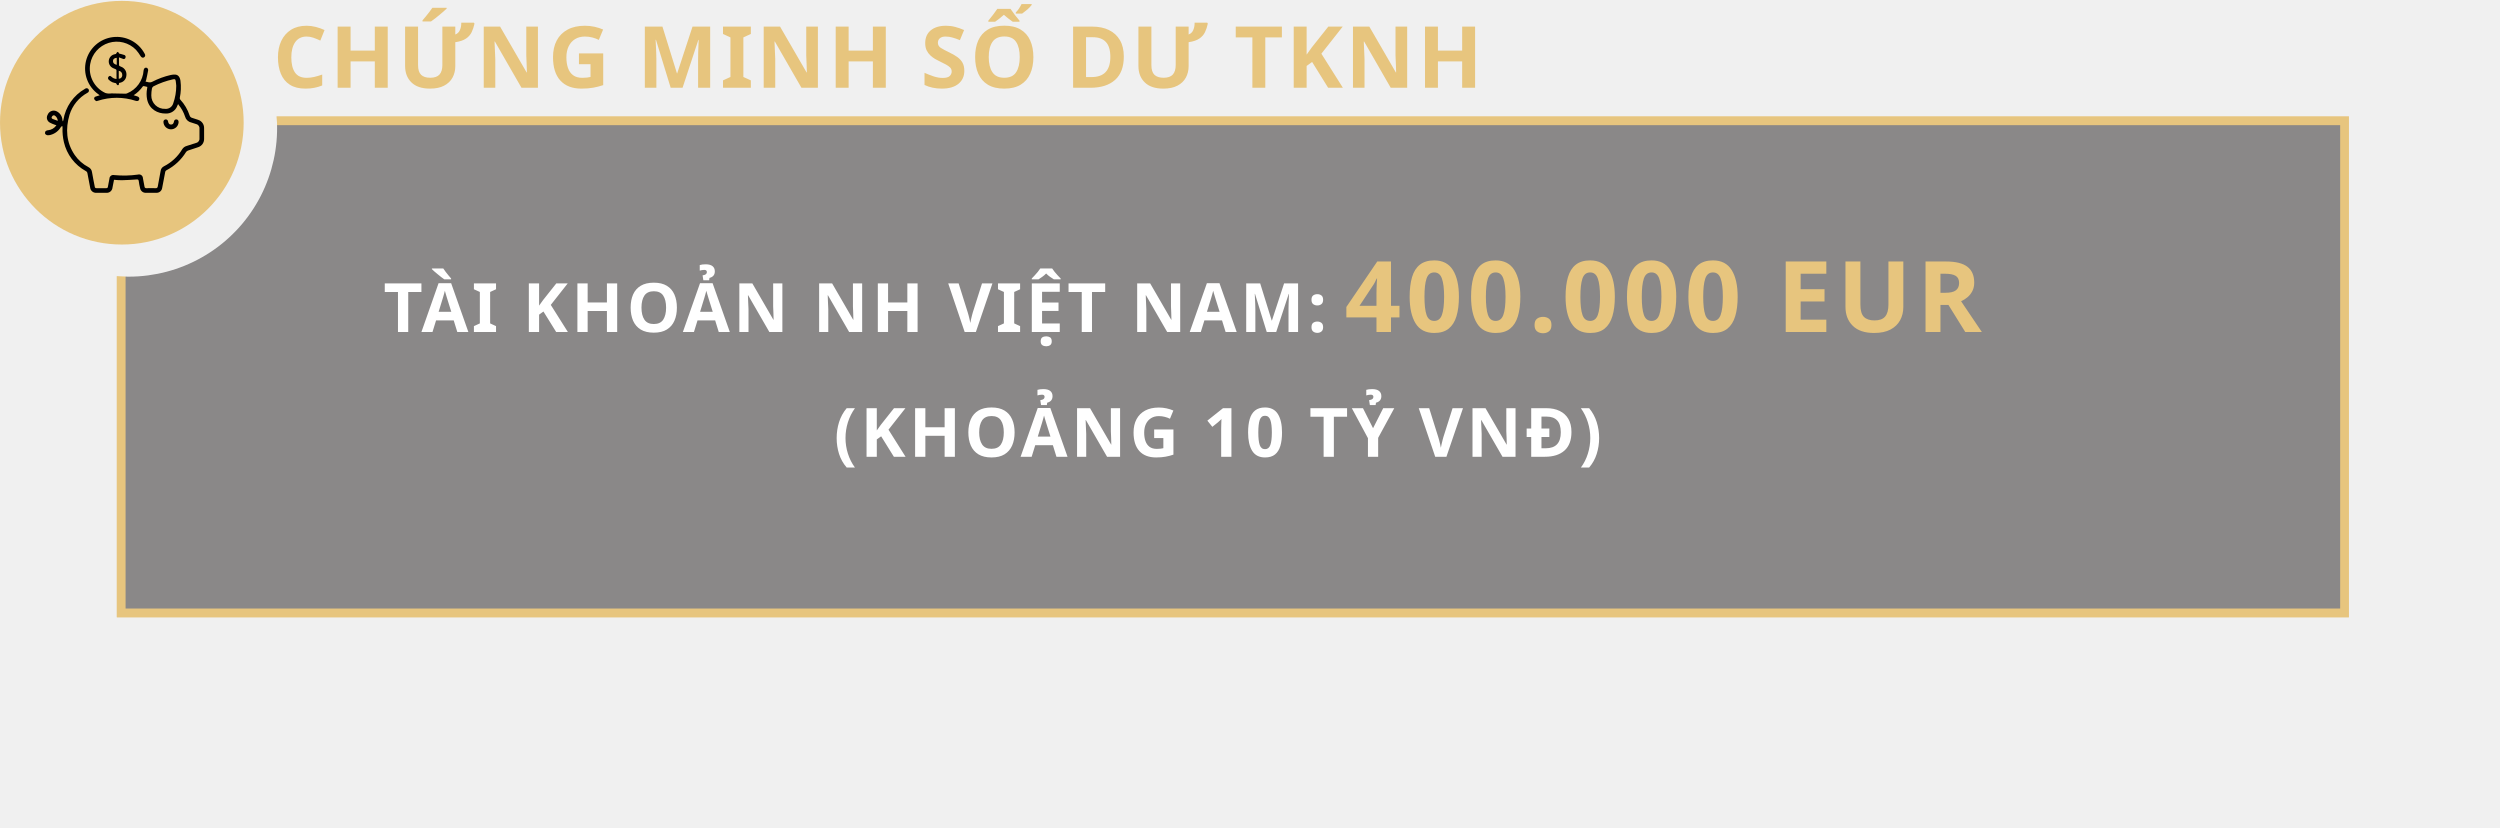
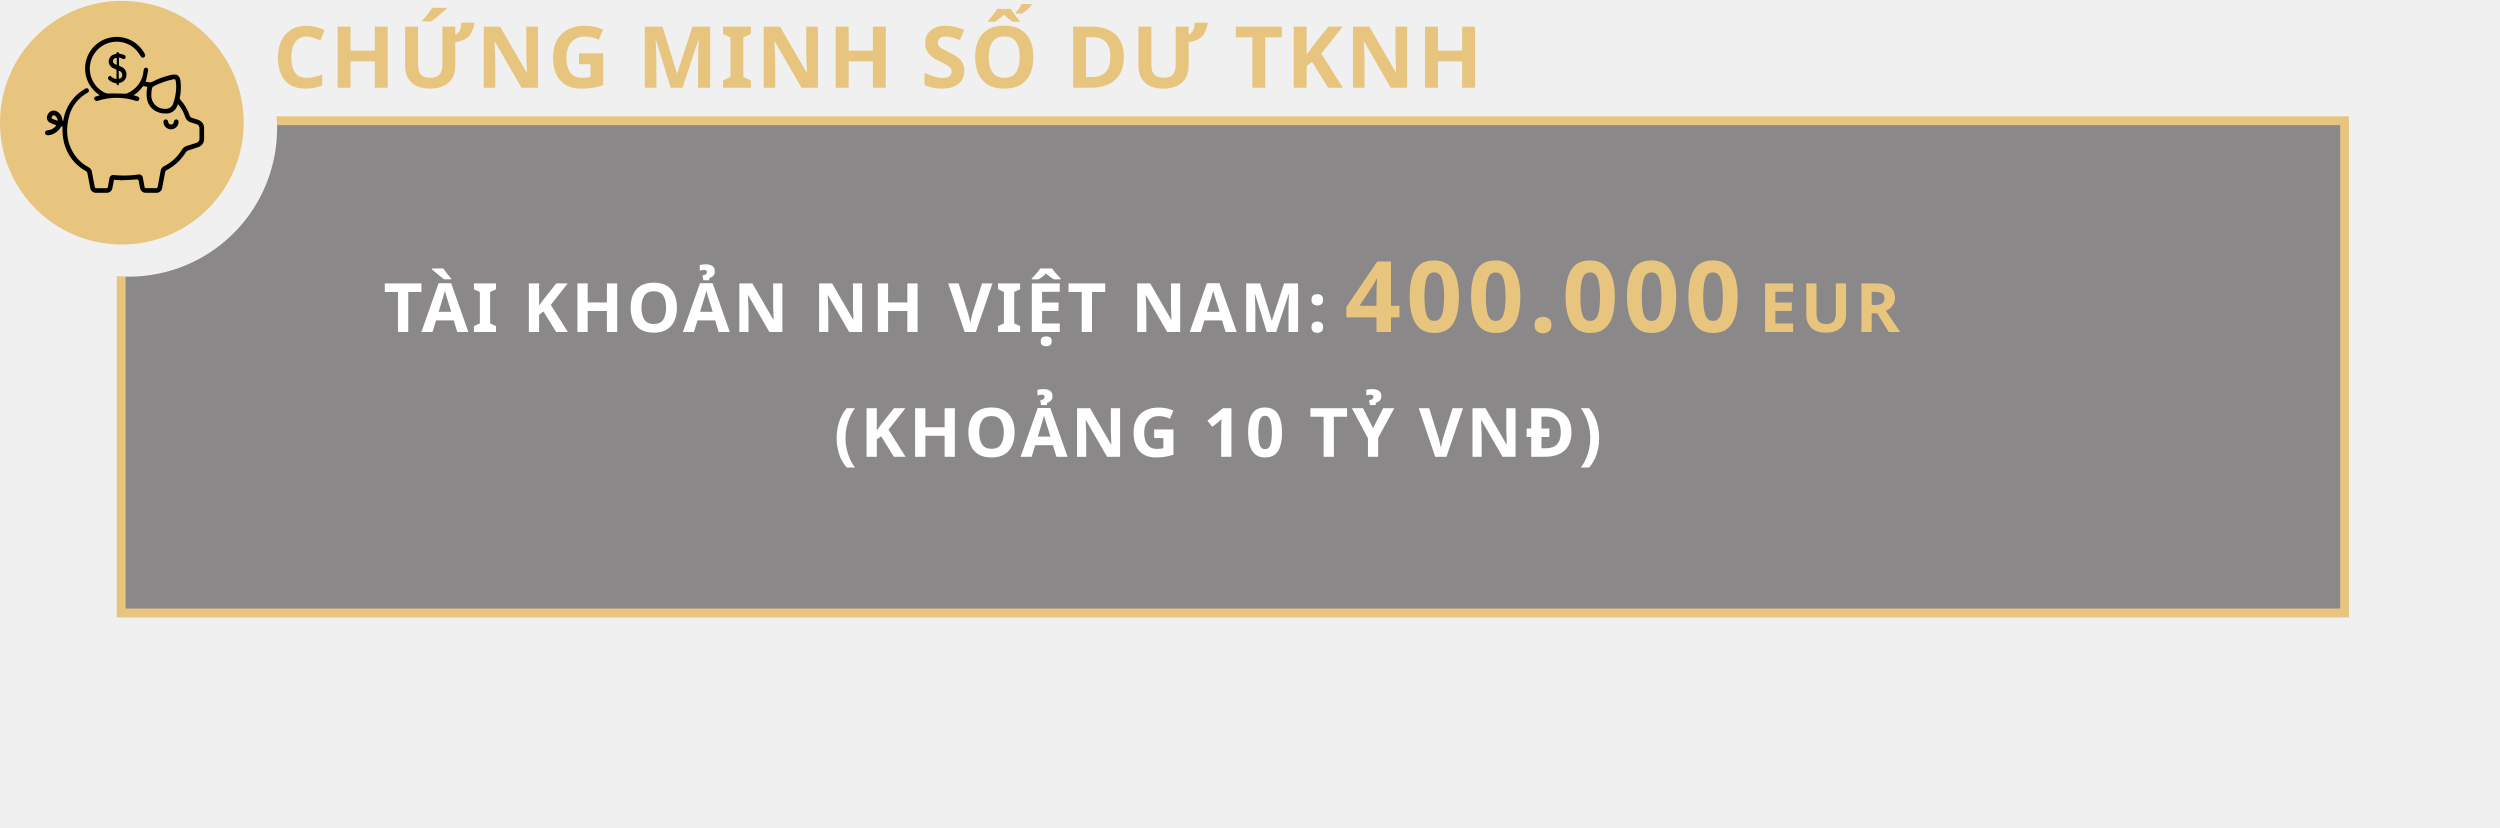
<svg xmlns="http://www.w3.org/2000/svg" width="1139.412" height="377.309" viewBox="0 0 1139.412 377.309">
+   <style>
+         @font-face {
+         font-family: 'Mulish-SemiBold';
+         src: url("/fonts/Mulish-SemiBold.ttf");
+         }
+ 
+         text {
+         font-family: 'Mulish-SemiBold', sans-serif;
+         }
+     </style>
  <defs>
    <clipPath id="clip-path">
      <path id="Path_37" data-name="Path 37" d="M1514.025,1211.227a67.651,67.651,0,0,1-77.591,86.373v252.465H2473.4V1211.227Z" fill="none" />
    </clipPath>
  </defs>
  <g id="Group_52" data-name="Group 52" transform="translate(-1390.745 -1172.756)">
    <g id="Group_46" data-name="Group 46">
      <path id="Path_33" data-name="Path 33" d="M1501.8,1228.681a55.526,55.526,0,1,1-55.525-55.526,55.523,55.523,0,0,1,55.525,55.526" fill="#e7c57e" />
      <g id="Group_45" data-name="Group 45">
        <path id="Path_34" data-name="Path 34" d="M1481.017,1227.356c-.909-.318-1.828-.613-2.751-.891a1.554,1.554,0,0,1-1.1-1.085,19.7,19.7,0,0,0-4.278-7.248,1.052,1.052,0,0,1-.2-.792,23.26,23.26,0,0,0,.305-7.8c-.282-1.782-1.12-2.746-2.489-2.8a8.1,8.1,0,0,0-1.96.195,35.025,35.025,0,0,0-8.393,3.083c-1.133.563-2.011.147-3.06-.069a5.256,5.256,0,0,0,.262-.713c.33-1.511.687-3.018.931-4.543a1.312,1.312,0,0,0-.558-1.011,1.082,1.082,0,0,0-1.025.071,1.759,1.759,0,0,0-.507,1.084,12.127,12.127,0,0,1-7.586,10.489,2.154,2.154,0,0,1-.887.127c-2.069-.034-4.14-.089-6.209-.13a5.95,5.95,0,0,1-2.754-.189,12.224,12.224,0,0,1-6.911-13.172,12.261,12.261,0,0,1,20.875-6.508,20.441,20.441,0,0,1,2.156,2.956c.418.606.947.81,1.492.5a1.084,1.084,0,0,0,.376-1.536c-.039-.085-.089-.165-.134-.248a14.411,14.411,0,1,0-21.005,18.614c.176.125.344.261.583.443-.691.218-1.279.38-1.848.586a.9.9,0,0,0-.655,1.163,2.049,2.049,0,0,0,.874.87c.165.1.5-.03.743-.107a28.013,28.013,0,0,1,17.306.011c.827.261,1.4.015,1.6-.654.189-.632-.138-1.118-.949-1.389-.49-.164-.986-.314-1.593-.506a15.072,15.072,0,0,0,4.116-3.95.578.578,0,0,1,.442-.227c.549.093,1.09.243,1.621.369a1.592,1.592,0,0,1,.027.273c-.021.162-.053.323-.08.486a12.984,12.984,0,0,0,.006,4.989c.993,4.524,4.863,6.495,8.577,6.4a5.29,5.29,0,0,0,5.19-3.554c.083-.21.189-.41.352-.762.119.191.17.3.242.386a16.309,16.309,0,0,1,2.945,5.358,3.679,3.679,0,0,0,2.7,2.623c.794.22,1.569.5,2.349.761a1.912,1.912,0,0,1,1.5,2.1q.006,2.193,0,4.388a1.91,1.91,0,0,1-1.516,2.093q-2.145.707-4.3,1.379a3.49,3.49,0,0,0-2.09,1.579,20.48,20.48,0,0,1-8.286,7.7,2.687,2.687,0,0,0-1.511,2.12c-.394,2.343-.87,4.674-1.288,7.013a.876.876,0,0,1-1.048.844c-1.366-.046-2.735-.032-4.1,0a.776.776,0,0,1-.916-.734c-.223-1.275-.476-2.544-.713-3.817a1.756,1.756,0,0,0-2.237-1.653,45.864,45.864,0,0,1-10.864.233,1.749,1.749,0,0,0-2.173,1.653c-.227,1.226-.482,2.447-.692,3.677a.663.663,0,0,1-.766.633c-1.487-.007-2.973-.009-4.46,0a.679.679,0,0,1-.76-.65c-.413-2.2-.893-4.383-1.245-6.59a2.955,2.955,0,0,0-1.643-2.356,17.392,17.392,0,0,1-6.251-5.527c-3.87-5.7-4.256-11.913-2.363-18.334a17.264,17.264,0,0,1,8.165-10.005,1.1,1.1,0,0,0,.53-1.6,1.075,1.075,0,0,0-1.608-.24,19.924,19.924,0,0,0-9.88,14.2,6.35,6.35,0,0,1-.2.676,1.066,1.066,0,0,1-.232-.621,4.741,4.741,0,0,0-2.911-4.108,2.989,2.989,0,0,0-3.849,1.718,2.573,2.573,0,0,0,1.133,3.621,15.55,15.55,0,0,0,2.135.906c.224.091.464.14.749.224a5.2,5.2,0,0,1-3.833,2.29,1.591,1.591,0,0,0-1.339.766v.849c.72.908,1.668.708,2.581.481a7.779,7.779,0,0,0,4.634-3.588,2.789,2.789,0,0,1,.588-.5,2.066,2.066,0,0,1,.146.865,24.844,24.844,0,0,0,.62,6.525,20.262,20.262,0,0,0,9.983,13.2,1.306,1.306,0,0,1,.745,1c.382,2.2.828,4.392,1.254,6.586a2.649,2.649,0,0,0,2.827,2.322q2.231.009,4.46,0a2.626,2.626,0,0,0,2.89-2.4q.341-1.757.688-3.52c1.243.072,2.419.22,3.59.189,2.19-.053,4.377-.189,6.563-.336.63-.044,1.048-.087,1.129.756a25.669,25.669,0,0,0,.6,3.189,2.56,2.56,0,0,0,2.69,2.122c1.556.006,3.115.008,4.671,0a2.557,2.557,0,0,0,2.7-2.19c.48-2.4.946-4.8,1.373-7.212a1.146,1.146,0,0,1,.654-.9,23.034,23.034,0,0,0,8.841-8.253,1.838,1.838,0,0,1,.905-.7c1.531-.541,3.089-1,4.623-1.528a3.877,3.877,0,0,0,2.716-3.809q.009-2.406,0-4.812A3.888,3.888,0,0,0,1481.017,1227.356Zm-11.338-7.444a3.469,3.469,0,0,1-3.609,2.453,6.046,6.046,0,0,1-6.364-6.134,18.082,18.082,0,0,1,.291-3.154,1.479,1.479,0,0,1,.694-.974,36.894,36.894,0,0,1,8.937-3.2c.889-.157,1.067-.065,1.212.809.144.857.187,1.729.231,2.164A23.854,23.854,0,0,1,1469.679,1219.912Zm-54.871,7.083c-.441-.189-.749-.5-.414-1.056.365-.6.79-.781,1.335-.505a3.079,3.079,0,0,1,1.35,2.389C1416.236,1227.521,1415.506,1227.294,1414.808,1226.995Z" />
        <path id="Path_35" data-name="Path 35" d="M1446.028,1203.206c-.233-.112-.488-.184-.707-.316-.14-.085-.331-.244-.335-.373-.025-1.148-.015-2.3-.015-3.612.667.246,1.214.437,1.751.65a.81.81,0,0,0,1.235-.6.872.872,0,0,0-.635-1.162c-.748-.259-1.525-.427-2.291-.633-.14-.344-.408-.759-.647-.742s-.478.447-.715.7l.091.188c-.249.058-.5.107-.749.172a3.336,3.336,0,0,0-.647,6.357c.358.175.749.285,1.1.47.157.082.363.273.367.418.028,1.336.017,2.671.017,4.018a3.491,3.491,0,0,1-2.288-1c-.356-.3-.729-.6-1.173-.182a.984.984,0,0,0-.166,1.455,5.784,5.784,0,0,0,1.69,1.206,9.827,9.827,0,0,0,1.89.485c-.044.041-.089.083-.133.126.233.261.441.715.7.747.7.086.562-.573.628-1,.1-.031.163-.053.227-.068a3.56,3.56,0,0,0,3.117-3.271A3.706,3.706,0,0,0,1446.028,1203.206Zm-2.075-.889c-1.258-.32-1.8-.929-1.717-1.869.068-.8.614-1.229,1.717-1.343Zm.914,6.345v-3.648a1.819,1.819,0,0,1,1.594,1.884A1.624,1.624,0,0,1,1444.867,1208.662Z" />
        <path id="Path_36" data-name="Path 36" d="M1472.147,1228.457a3.461,3.461,0,0,1-6.913-.1,1.081,1.081,0,0,1,.969-1.176,1.032,1.032,0,0,1,1.146.978c.174.936.582,1.358,1.328,1.367.769.01,1.193-.423,1.363-1.394a1.044,1.044,0,0,1,1.178-.947C1471.829,1227.258,1472.172,1227.725,1472.147,1228.457Z" />
      </g>
    </g>
    <g id="Group_48" data-name="Group 48">
      <g id="Group_47" data-name="Group 47" clip-path="url(#clip-path)">
        <rect id="Rectangle_17" data-name="Rectangle 17" width="1013.326" height="224.294" transform="translate(1445.982 1227.806)" fill="none" stroke="#e7c57e" stroke-miterlimit="10" stroke-width="4" />
        <rect id="Rectangle_18" data-name="Rectangle 18" width="1013.326" height="224.294" transform="translate(1445.982 1227.806)" fill="#231f20" stroke="#e7c57e" stroke-miterlimit="10" stroke-width="4" opacity="0.5" />
      </g>
    </g>
    <text id="CHỨNG_MINH_SỐ_DƯ_TKNH" data-name="CHỨNG MINH SỐ DƯ TKNH" transform="translate(1515.157 1173.756)" fill="#e7c57e" font-size="39.031" font-family="Mulish-ExtraBold, Mulish" font-weight="800" letter-spacing="0.028em">
      <tspan x="0" y="39">CHỨNG MINH SỐ DƯ TKNH</tspan>
    </text>
    <g id="Group_51" data-name="Group 51">
      <g id="Group_50" data-name="Group 50">
        <g id="Group_49" data-name="Group 49">
-           <text id="TÀI_KHOẢN_NH_VIỆT_NAM:_400.000_EUR_KHOẢNG_10_TỶ_VNĐ_" data-name="TÀI KHOẢN NH VIỆT NAM: 400.000 EUR (KHOẢNG 10 TỶ VNĐ)" transform="translate(1445.116 1293.06)" fill="#fff" font-size="31" font-family="Mulish-ExtraBold, Mulish" font-weight="800" letter-spacing="0.05em">
+           <text id="TÀI_KHOẢN_NH_VIỆT_NAM:_400.000_EUR_KHOẢNG_10_TỶ_VNĐ_" data-name="TÀI KHOẢN NH VIỆT NAM: 400.000 EUR (KHOẢNG 10 TỶ VNĐ)" transform="translate(1445.116 1293.06)" fill="#fff" font-size="31" font-weight="800" letter-spacing="0.05em">
            <tspan x="120.371" y="31">TÀI KHOẢN NH VIỆT NAM:</tspan>
-             <tspan y="31" fill="#e7c57e" font-size="45">400.000 EUR</tspan>
+             <tspan y="31" fill="#e7c57e" font-size="45"> 400.000 </tspan>
+             <tspan y="31" fill="#e7c57e" font-size="31">EUR</tspan>
            <tspan x="325.715" y="87.873">(KHOẢNG 10 TỶ VNĐ)</tspan>
          </text>
        </g>
      </g>
    </g>
  </g>
</svg>
